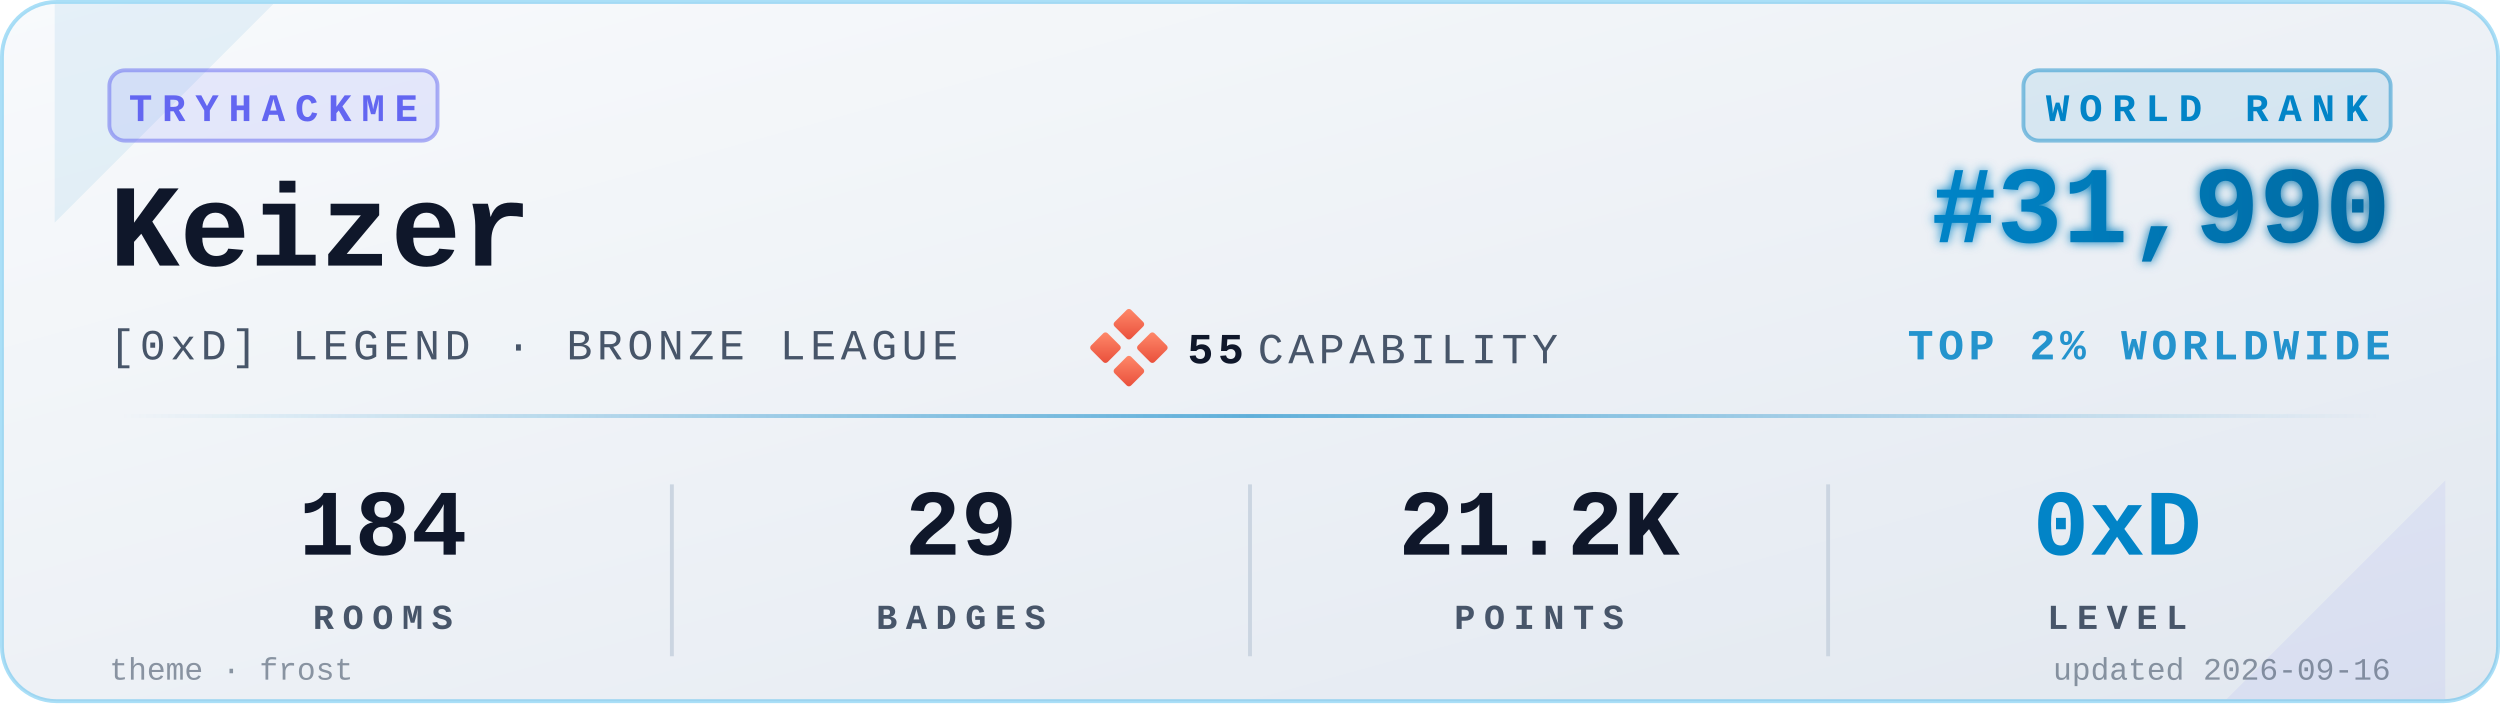
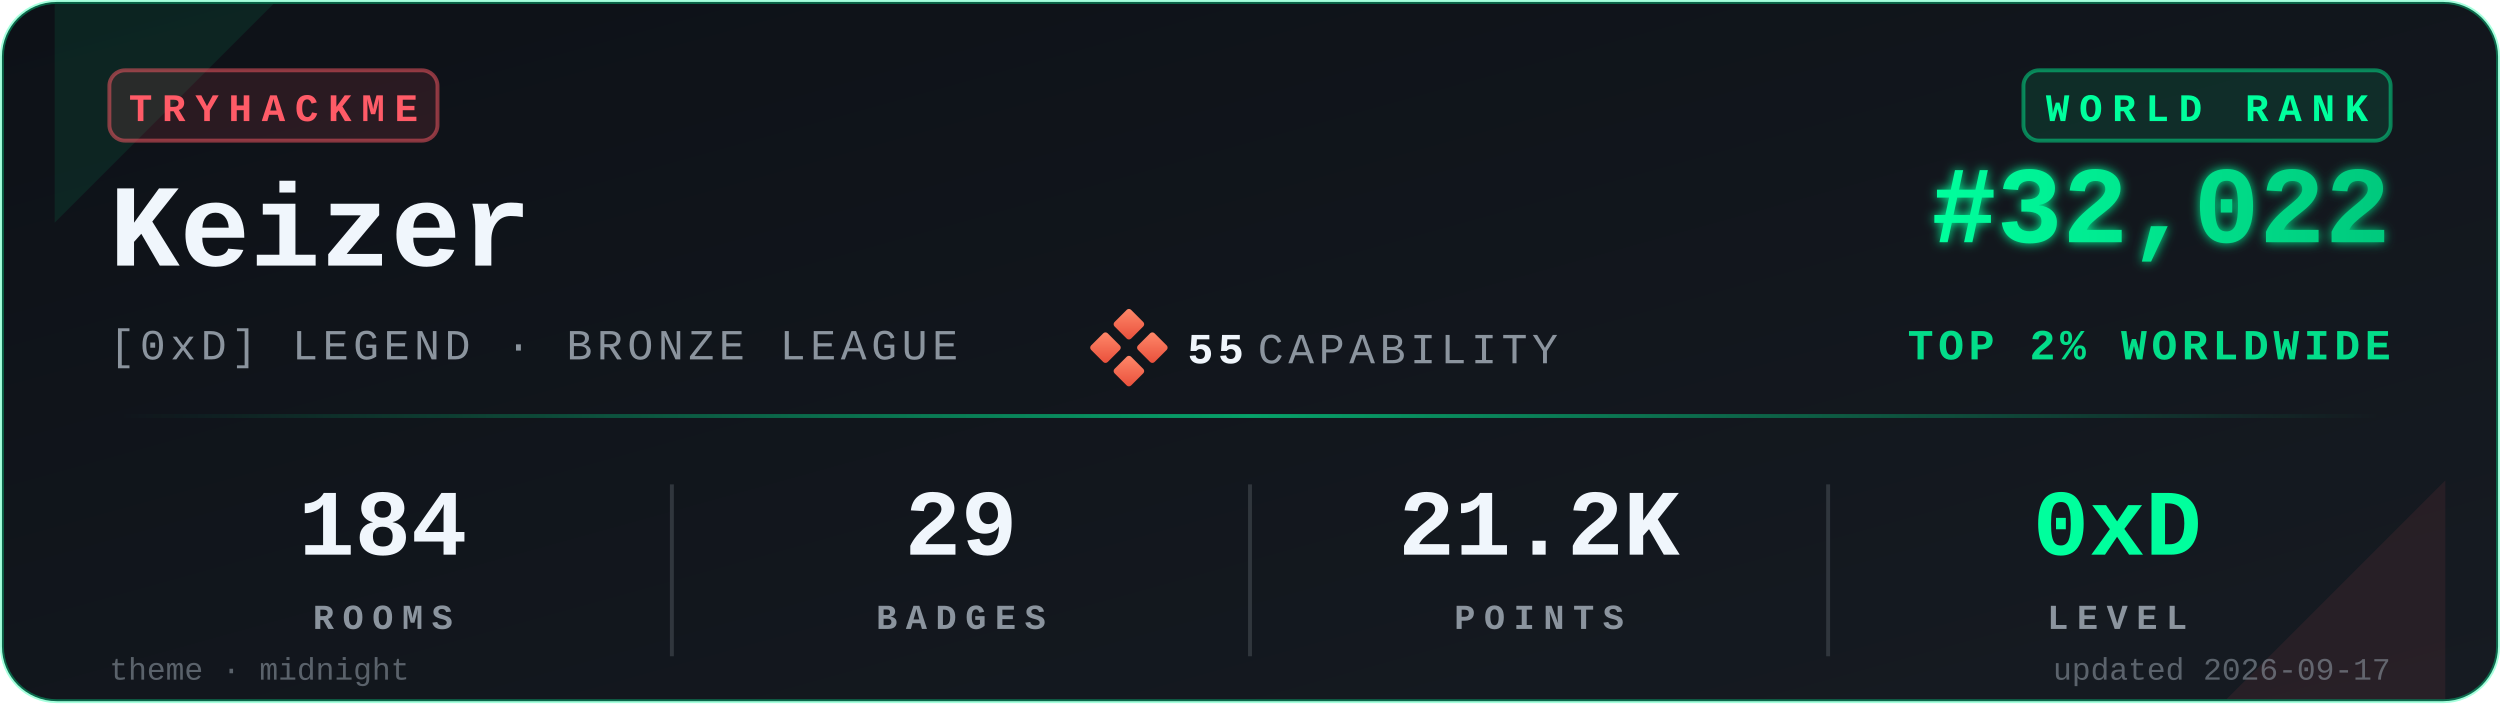
<svg xmlns="http://www.w3.org/2000/svg" viewBox="0 0 640 180" width="640" height="180" role="img" aria-label="TryHackMe stats for Keizer">
  <defs>
    <linearGradient id="bgGrad" x1="0" y1="0" x2="1" y2="1">
-       <stop offset="0%" stop-color="#f8fafc" />
-       <stop offset="100%" stop-color="#e2e8f0" />
+       <stop offset="0%" stop-color="#0d1117" />
+       <stop offset="100%" stop-color="#161b22" />
    </linearGradient>
    <linearGradient id="rankGrad" x1="0" y1="0" x2="1" y2="0">
-       <stop offset="0%" stop-color="#0284C7" />
-       <stop offset="100%" stop-color="#0369A1" />
+       <stop offset="0%" stop-color="#00FF9D" />
+       <stop offset="100%" stop-color="#00C97D" />
    </linearGradient>
    <linearGradient id="accentGrad" x1="0" y1="0" x2="1" y2="0">
-       <stop offset="0%" stop-color="#0284C7" stop-opacity="0" />
-       <stop offset="50%" stop-color="#0284C7" stop-opacity="0.6" />
-       <stop offset="100%" stop-color="#0284C7" stop-opacity="0" />
+       <stop offset="0%" stop-color="#00FF9D" stop-opacity="0" />
+       <stop offset="50%" stop-color="#00FF9D" stop-opacity="0.6" />
+       <stop offset="100%" stop-color="#00FF9D" stop-opacity="0" />
    </linearGradient>
    <linearGradient id="capGrad" x1="0" y1="0" x2="1" y2="1">
      <stop offset="0%" stop-color="#ff8a6b" />
      <stop offset="100%" stop-color="#e94e3a" />
    </linearGradient>
    <filter id="glow" x="-20%" y="-20%" width="140%" height="140%">
      <feGaussianBlur stdDeviation="1.4" result="b" />
      <feMerge>
        <feMergeNode in="b" />
        <feMergeNode in="SourceGraphic" />
      </feMerge>
    </filter>
  </defs>
-   <rect x="0.5" y="0.5" width="639" height="179" rx="14" ry="14" fill="url(#bgGrad)" stroke="#0EA5E9" stroke-opacity="0.35" stroke-width="1" />
-   <path d="M 14,1 L 70,1 L 14,57 Z" fill="#0284C7" opacity="0.08" />
-   <path d="M 626,179 L 570,179 L 626,123 Z" fill="#6366F1" opacity="0.08" />
+   <rect x="0.5" y="0.5" width="639" height="179" rx="14" ry="14" fill="url(#bgGrad)" stroke="#00FF9D" stroke-opacity="0.35" stroke-width="1" />
+   <path d="M 14,1 L 70,1 L 14,57 Z" fill="#00FF9D" opacity="0.08" />
+   <path d="M 626,179 L 570,179 L 626,123 Z" fill="#FF5B67" opacity="0.08" />
  <g transform="translate(28,18)">
-     <rect x="0" y="0" width="84" height="18" rx="4" ry="4" fill="#6366F1" fill-opacity="0.12" stroke="#6366F1" stroke-opacity="0.5" />
-     <text x="42" y="13" fill="#6366F1" font-family="ui-monospace,'SF Mono','Menlo','Cascadia Code','Consolas','Liberation Mono',monospace" font-size="10" font-weight="700" letter-spacing="2.5" text-anchor="middle">TRYHACKME</text>
+     <rect x="0" y="0" width="84" height="18" rx="4" ry="4" fill="#FF5B67" fill-opacity="0.12" stroke="#FF5B67" stroke-opacity="0.5" />
+     <text x="42" y="13" fill="#FF5B67" font-family="ui-monospace,'SF Mono','Menlo','Cascadia Code','Consolas','Liberation Mono',monospace" font-size="10" font-weight="700" letter-spacing="2.5" text-anchor="middle">TRYHACKME</text>
  </g>
-   <text x="28" y="68" fill="#0f172a" font-family="ui-monospace,'SF Mono','Menlo','Cascadia Code','Consolas','Liberation Mono',monospace" font-size="30" font-weight="700">Keizer</text>
-   <text x="28" y="92" fill="#475569" font-family="ui-monospace,'SF Mono','Menlo','Cascadia Code','Consolas','Liberation Mono',monospace" font-size="11" font-weight="500" letter-spacing="1.2">[0xD] LEGEND · BRONZE LEAGUE</text>
+   <text x="28" y="68" fill="#f0f6fc" font-family="ui-monospace,'SF Mono','Menlo','Cascadia Code','Consolas','Liberation Mono',monospace" font-size="30" font-weight="700">Keizer</text>
+   <text x="28" y="92" fill="#8b949e" font-family="ui-monospace,'SF Mono','Menlo','Cascadia Code','Consolas','Liberation Mono',monospace" font-size="11" font-weight="500" letter-spacing="1.2">[0xD] LEGEND · BRONZE LEAGUE</text>
  <g transform="translate(280,80)">
    <rect x="6" y="0" width="6" height="6" rx="0.8" fill="url(#capGrad)" transform="rotate(45 9 3)" />
    <rect x="0" y="6" width="6" height="6" rx="0.8" fill="url(#capGrad)" transform="rotate(45 3 9)" />
    <rect x="12" y="6" width="6" height="6" rx="0.8" fill="url(#capGrad)" transform="rotate(45 15 9)" />
    <rect x="6" y="12" width="6" height="6" rx="0.8" fill="url(#capGrad)" transform="rotate(45 9 15)" />
-     <text x="24" y="13" fill="#0f172a" font-family="ui-monospace,'SF Mono','Menlo','Cascadia Code','Consolas','Liberation Mono',monospace" font-size="11" font-weight="700" letter-spacing="1.2">55</text>
-     <text x="42" y="13" fill="#475569" font-family="ui-monospace,'SF Mono','Menlo','Cascadia Code','Consolas','Liberation Mono',monospace" font-size="11" font-weight="500" letter-spacing="1.2">CAPABILITY</text>
+     <text x="24" y="13" fill="#f0f6fc" font-family="ui-monospace,'SF Mono','Menlo','Cascadia Code','Consolas','Liberation Mono',monospace" font-size="11" font-weight="700" letter-spacing="1.2">55</text>
+     <text x="42" y="13" fill="#8b949e" font-family="ui-monospace,'SF Mono','Menlo','Cascadia Code','Consolas','Liberation Mono',monospace" font-size="11" font-weight="500" letter-spacing="1.2">CAPABILITY</text>
  </g>
  <g transform="translate(612,18)">
-     <rect x="-94" y="0" width="94" height="18" rx="4" ry="4" fill="#0284C7" fill-opacity="0.10" stroke="#0284C7" stroke-opacity="0.45" />
-     <text x="-47" y="13" fill="#0284C7" font-family="ui-monospace,'SF Mono','Menlo','Cascadia Code','Consolas','Liberation Mono',monospace" font-size="10" font-weight="700" letter-spacing="2.5" text-anchor="middle">WORLD RANK</text>
+     <rect x="-94" y="0" width="94" height="18" rx="4" ry="4" fill="#00FF9D" fill-opacity="0.10" stroke="#00FF9D" stroke-opacity="0.45" />
+     <text x="-47" y="13" fill="#00FF9D" font-family="ui-monospace,'SF Mono','Menlo','Cascadia Code','Consolas','Liberation Mono',monospace" font-size="10" font-weight="700" letter-spacing="2.5" text-anchor="middle">WORLD RANK</text>
  </g>
-   <text x="612" y="62" fill="url(#rankGrad)" font-family="ui-monospace,'SF Mono','Menlo','Cascadia Code','Consolas','Liberation Mono',monospace" font-size="28" font-weight="700" text-anchor="end" filter="url(#glow)">#31,990</text>
-   <text x="612" y="92" fill="#0284C7" fill-opacity="0.85" font-family="ui-monospace,'SF Mono','Menlo','Cascadia Code','Consolas','Liberation Mono',monospace" font-size="11" font-weight="600" letter-spacing="1.2" text-anchor="end">TOP 2% WORLDWIDE</text>
+   <text x="612" y="62" fill="url(#rankGrad)" font-family="ui-monospace,'SF Mono','Menlo','Cascadia Code','Consolas','Liberation Mono',monospace" font-size="28" font-weight="700" text-anchor="end" filter="url(#glow)">#32,022</text>
+   <text x="612" y="92" fill="#00FF9D" fill-opacity="0.85" font-family="ui-monospace,'SF Mono','Menlo','Cascadia Code','Consolas','Liberation Mono',monospace" font-size="11" font-weight="600" letter-spacing="1.2" text-anchor="end">TOP 2% WORLDWIDE</text>
  <rect x="28" y="106" width="584" height="1" fill="url(#accentGrad)" />
  <g font-family="ui-monospace,'SF Mono','Menlo','Cascadia Code','Consolas','Liberation Mono',monospace" text-anchor="middle">
-     <text x="98" y="142" fill="#0f172a" font-size="24" font-weight="700">184</text>
-     <text x="98" y="161" fill="#475569" font-size="9" font-weight="600" letter-spacing="2.2">ROOMS</text>
-     <text x="246" y="142" fill="#0f172a" font-size="24" font-weight="700">29</text>
-     <text x="246" y="161" fill="#475569" font-size="9" font-weight="600" letter-spacing="2.2">BADGES</text>
-     <text x="394" y="142" fill="#0f172a" font-size="24" font-weight="700">21.2K</text>
-     <text x="394" y="161" fill="#475569" font-size="9" font-weight="600" letter-spacing="2.2">POINTS</text>
-     <text x="542" y="142" fill="#0284C7" font-size="24" font-weight="700">0xD</text>
-     <text x="542" y="161" fill="#475569" font-size="9" font-weight="600" letter-spacing="2.2">LEVEL</text>
+     <text x="98" y="142" fill="#f0f6fc" font-size="24" font-weight="700">184</text>
+     <text x="98" y="161" fill="#8b949e" font-size="9" font-weight="600" letter-spacing="2.2">ROOMS</text>
+     <text x="246" y="142" fill="#f0f6fc" font-size="24" font-weight="700">29</text>
+     <text x="246" y="161" fill="#8b949e" font-size="9" font-weight="600" letter-spacing="2.2">BADGES</text>
+     <text x="394" y="142" fill="#f0f6fc" font-size="24" font-weight="700">21.2K</text>
+     <text x="394" y="161" fill="#8b949e" font-size="9" font-weight="600" letter-spacing="2.2">POINTS</text>
+     <text x="542" y="142" fill="#00FF9D" font-size="24" font-weight="700">0xD</text>
+     <text x="542" y="161" fill="#8b949e" font-size="9" font-weight="600" letter-spacing="2.2">LEVEL</text>
  </g>
-   <line x1="172" y1="124" x2="172" y2="168" stroke="#cbd5e1" stroke-width="1" />
-   <line x1="320" y1="124" x2="320" y2="168" stroke="#cbd5e1" stroke-width="1" />
-   <line x1="468" y1="124" x2="468" y2="168" stroke="#cbd5e1" stroke-width="1" />
-   <text x="28" y="174" fill="#475569" fill-opacity="0.6" font-family="ui-monospace,'SF Mono','Menlo','Cascadia Code','Consolas','Liberation Mono',monospace" font-size="8" font-weight="500">theme · frost</text>
-   <text x="612" y="174" fill="#475569" fill-opacity="0.6" font-family="ui-monospace,'SF Mono','Menlo','Cascadia Code','Consolas','Liberation Mono',monospace" font-size="8" font-weight="500" text-anchor="end">updated 2026-09-16</text>
+   <line x1="172" y1="124" x2="172" y2="168" stroke="#30363d" stroke-width="1" />
+   <line x1="320" y1="124" x2="320" y2="168" stroke="#30363d" stroke-width="1" />
+   <line x1="468" y1="124" x2="468" y2="168" stroke="#30363d" stroke-width="1" />
+   <text x="28" y="174" fill="#8b949e" fill-opacity="0.6" font-family="ui-monospace,'SF Mono','Menlo','Cascadia Code','Consolas','Liberation Mono',monospace" font-size="8" font-weight="500">theme · midnight</text>
+   <text x="612" y="174" fill="#8b949e" fill-opacity="0.6" font-family="ui-monospace,'SF Mono','Menlo','Cascadia Code','Consolas','Liberation Mono',monospace" font-size="8" font-weight="500" text-anchor="end">updated 2026-09-17</text>
</svg>
